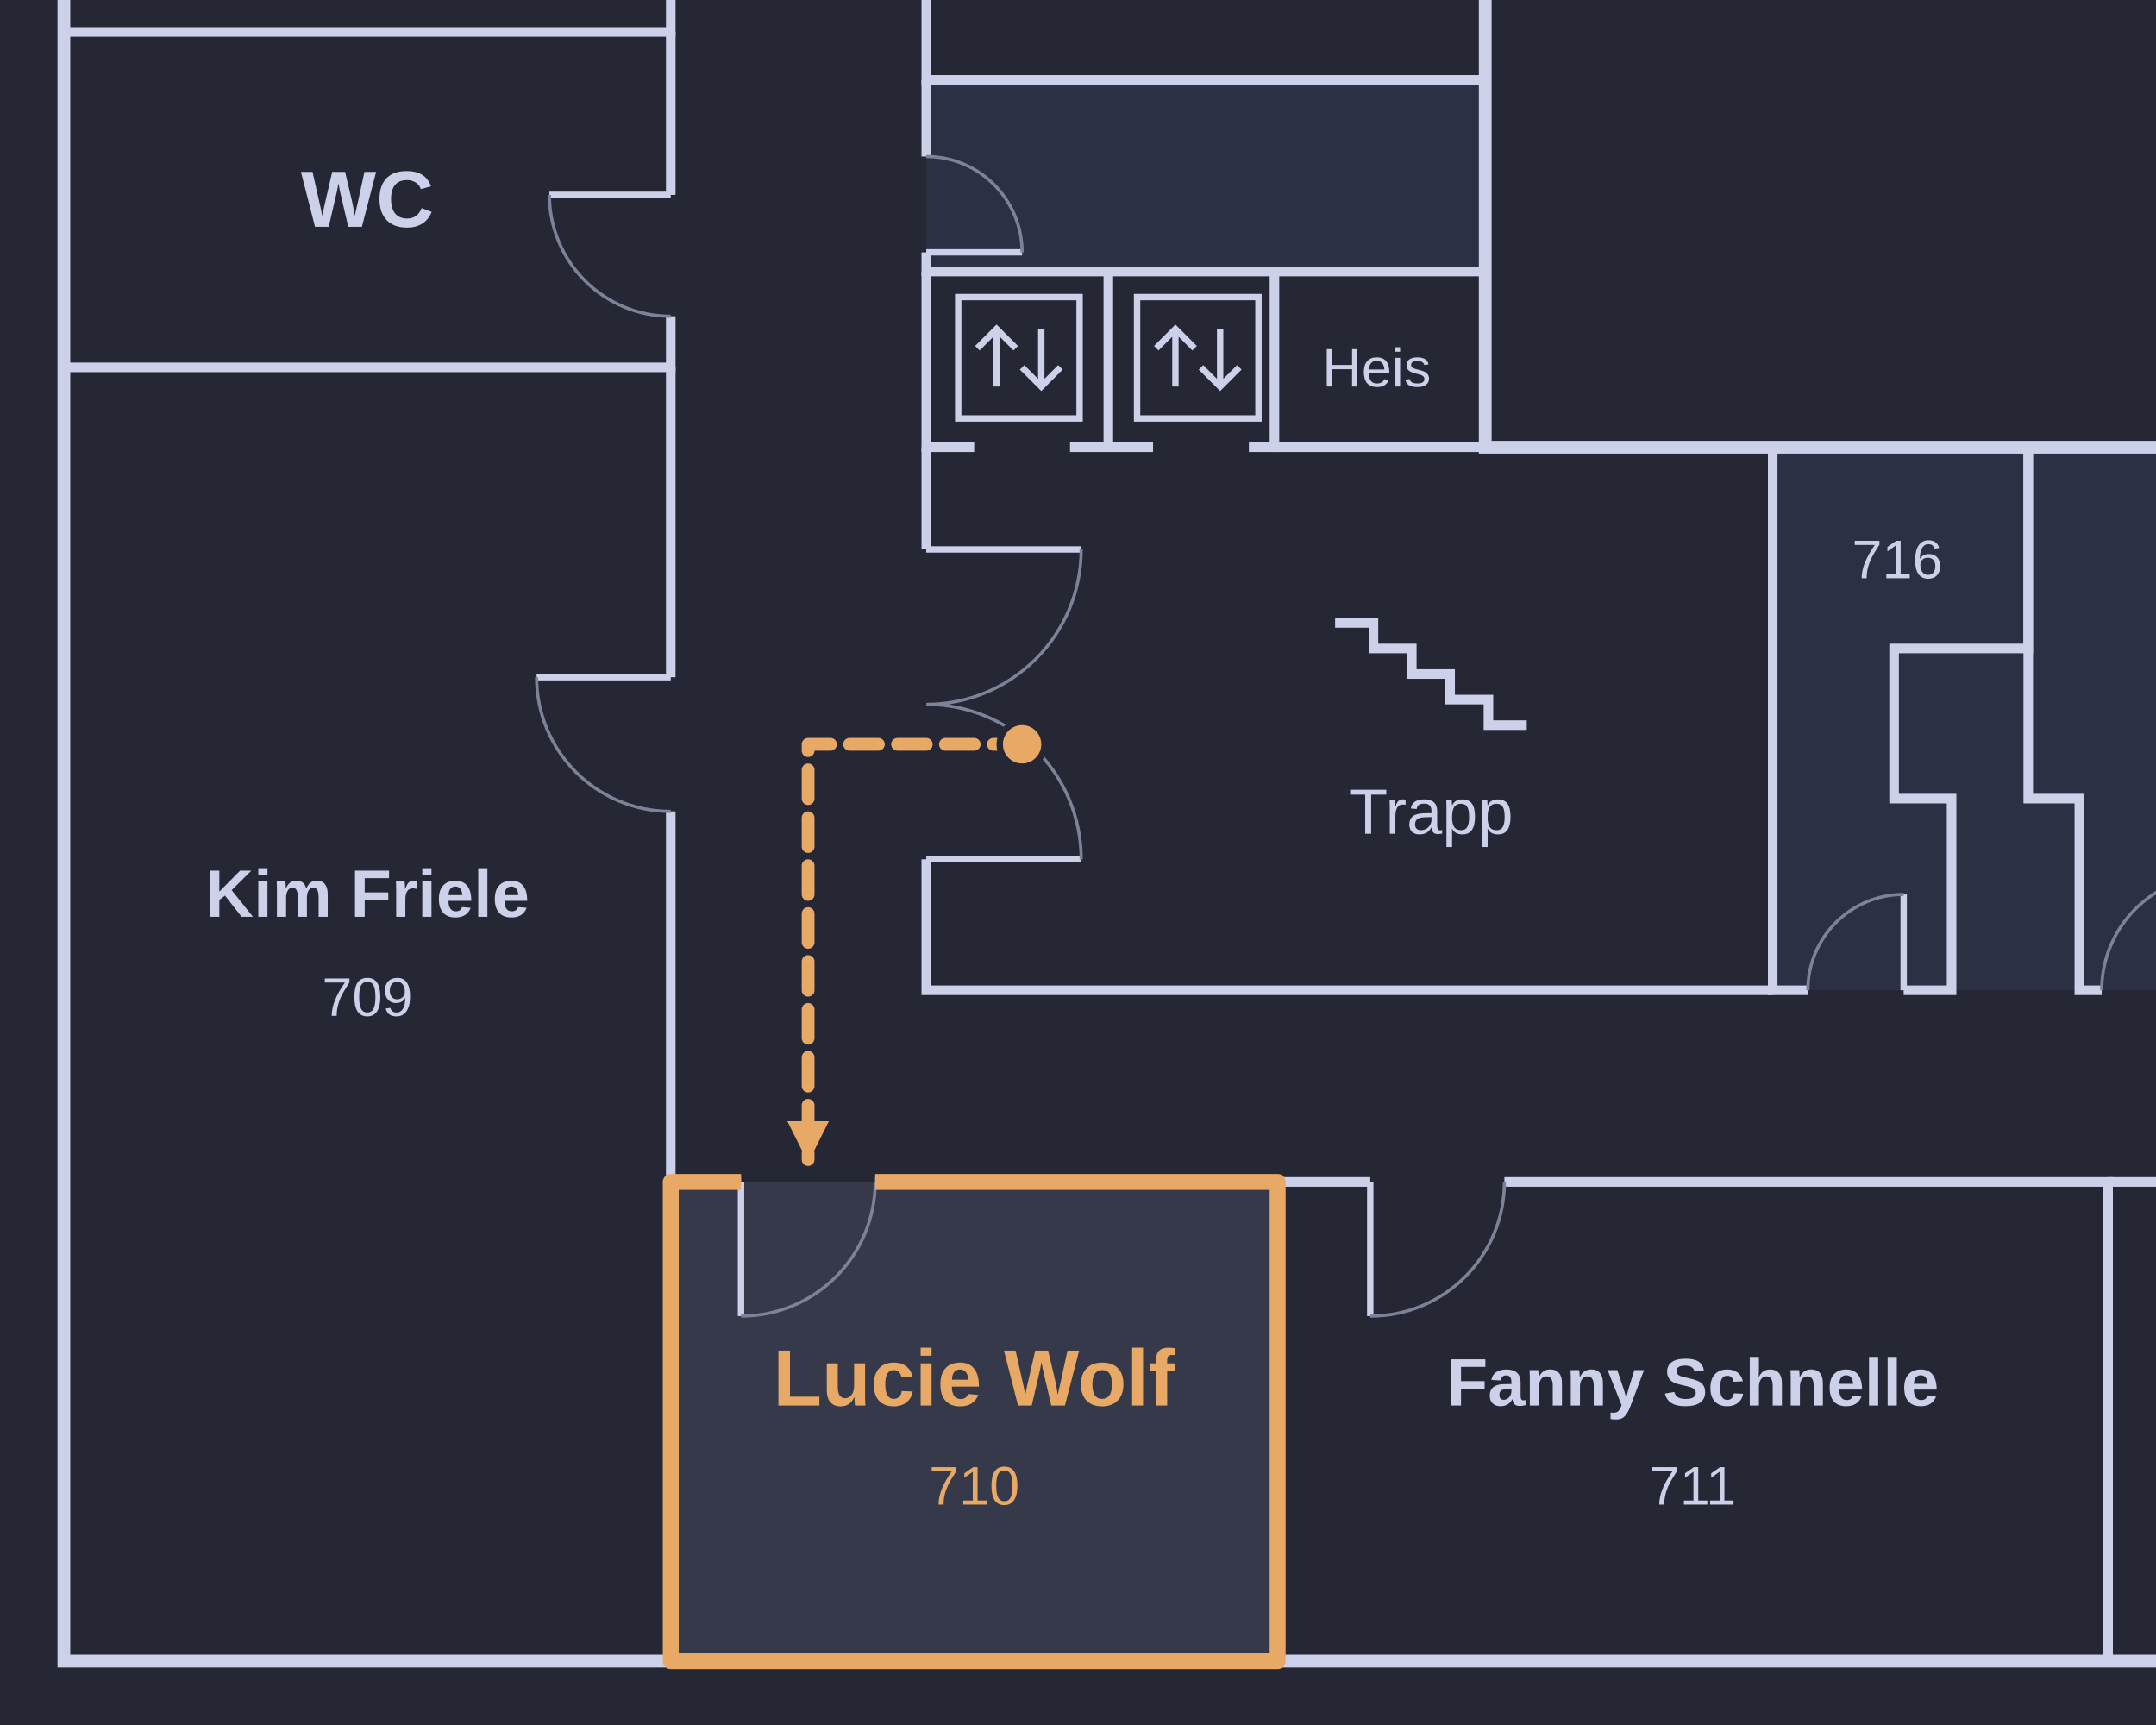
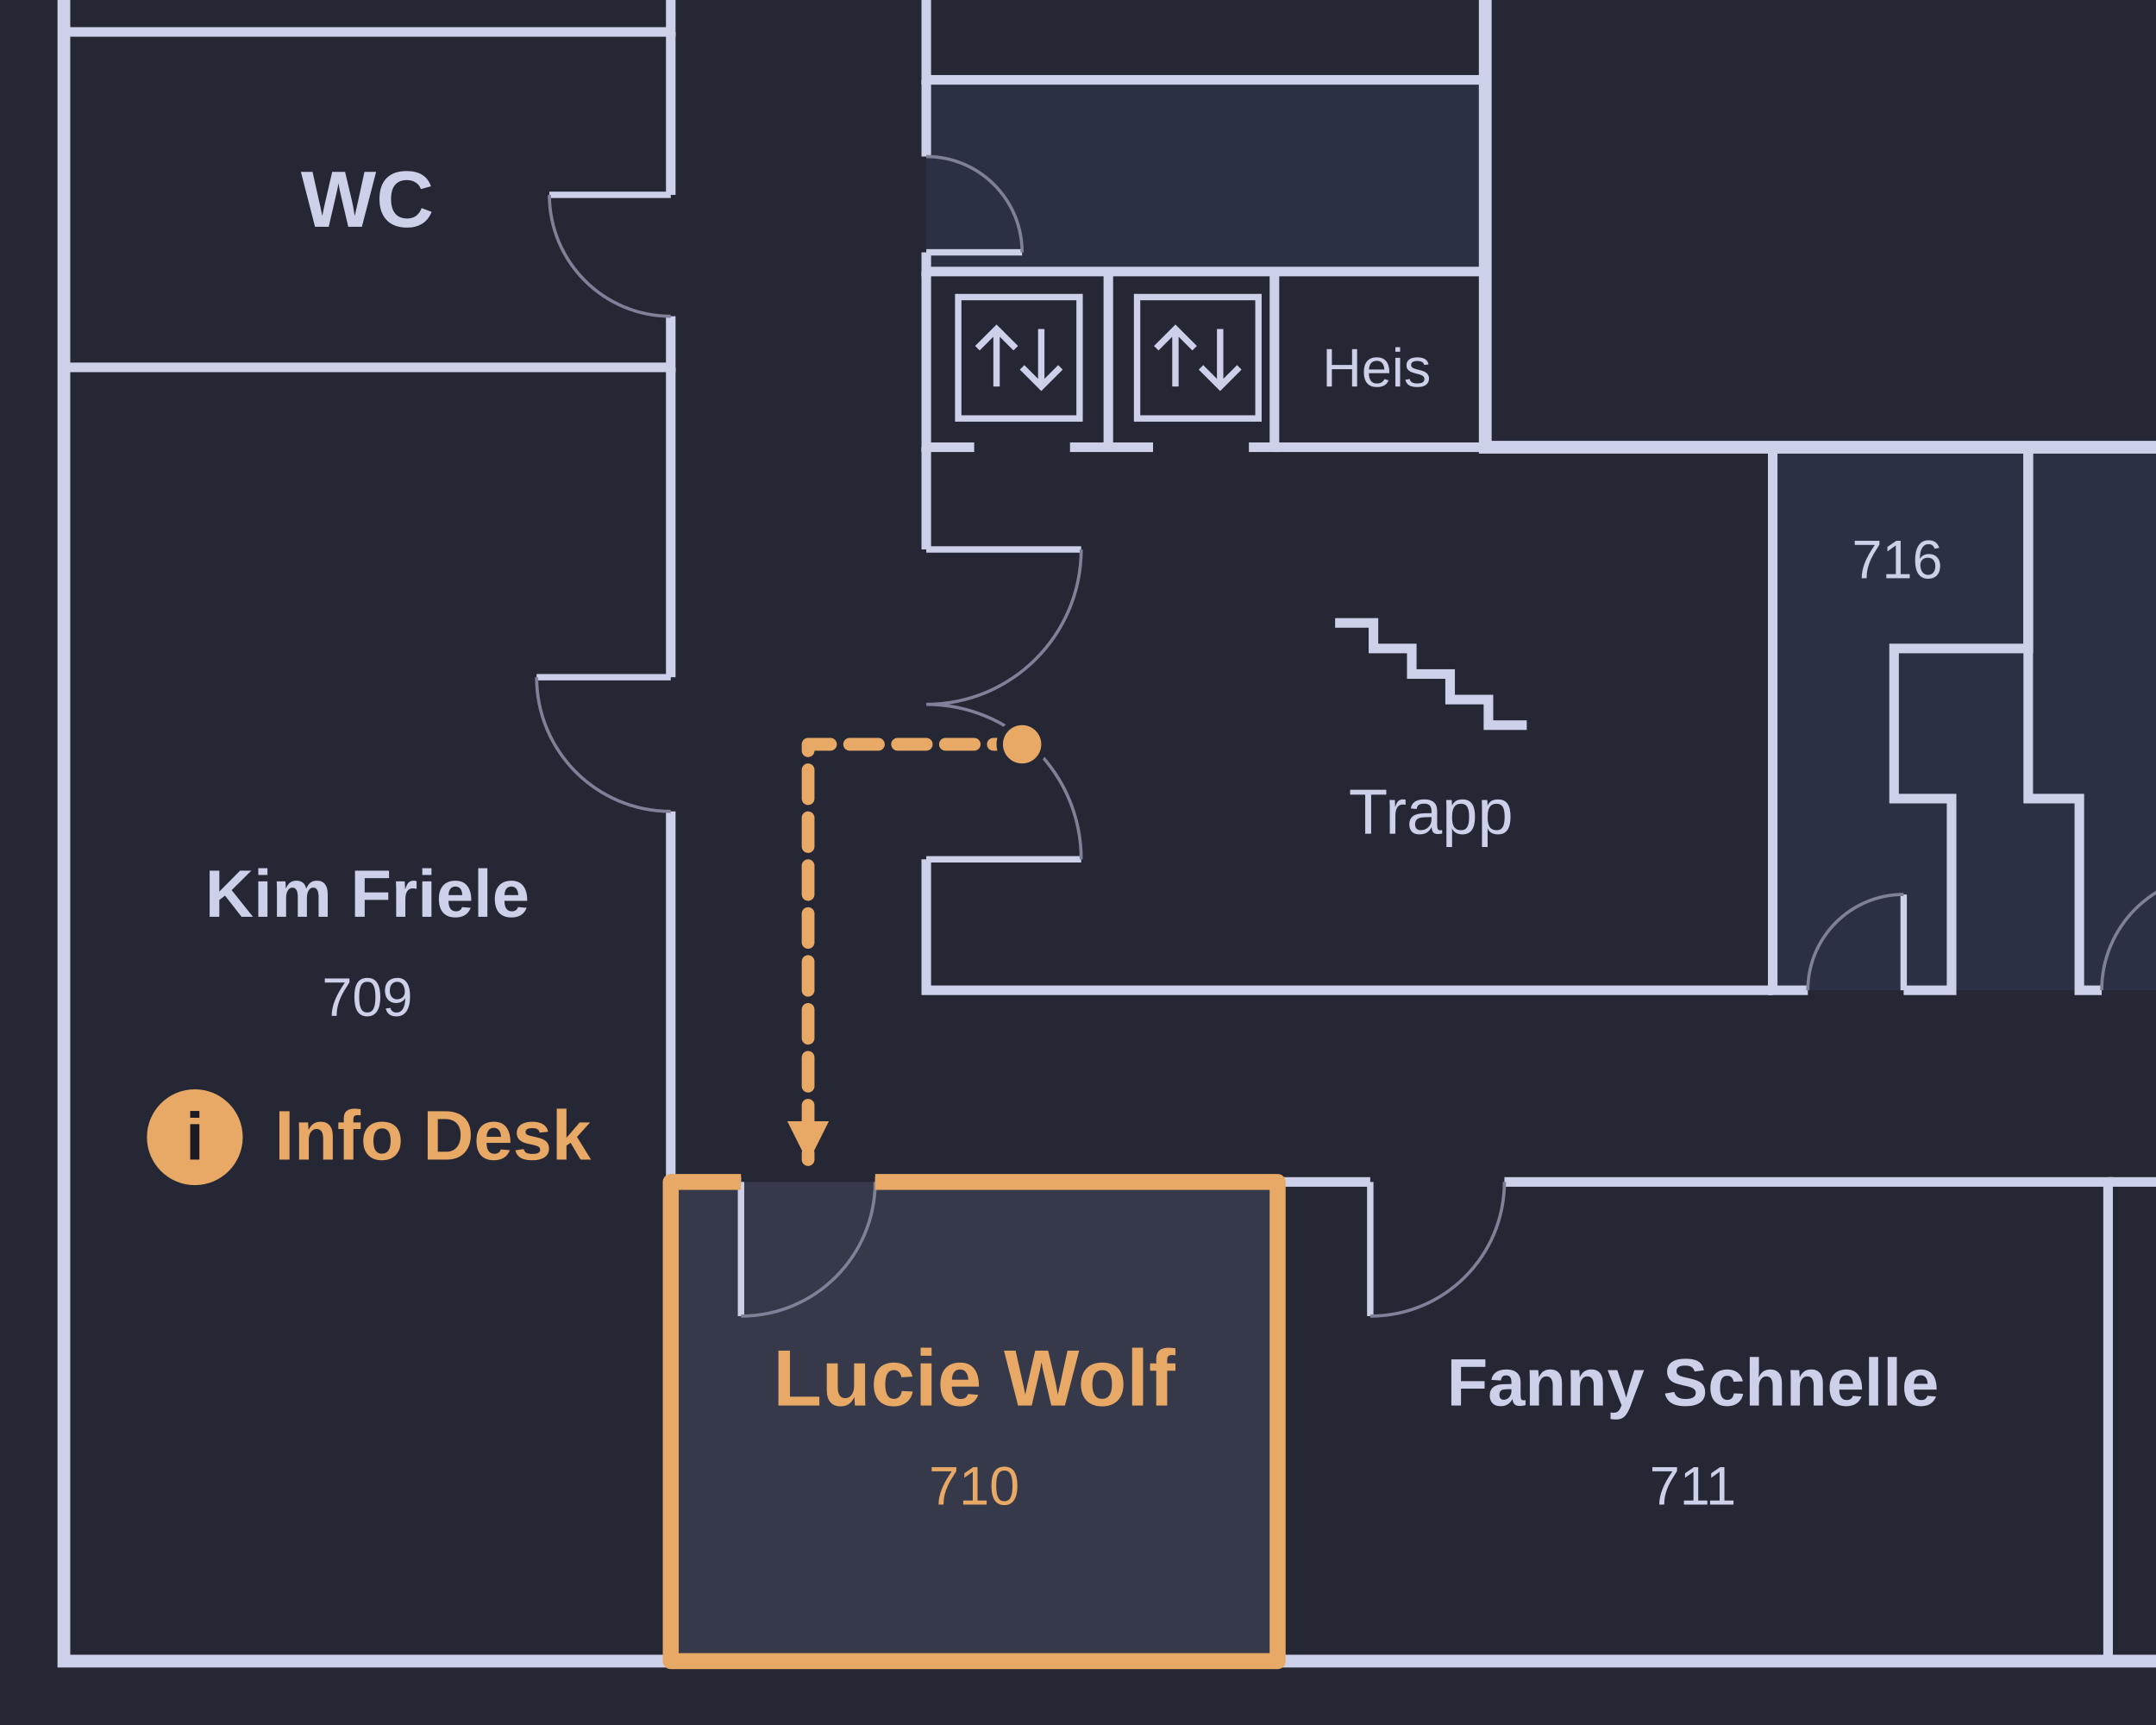
<svg xmlns="http://www.w3.org/2000/svg" xmlns:xlink="http://www.w3.org/1999/xlink" width="675" height="540" viewBox="0 110 675 540" role="img" aria-labelledby="room-710-map-title room-710-map-description" lang="nb">
  <defs>
    <g id="room-710-stair-symbol" fill="none" stroke="#ccd1e9" stroke-width="3">
      <path d="M 0,0 H 12 V 8 H 24 V 16 H 36 V 24 H 48 V 32 H 60" />
    </g>
    <g id="room-710-lift-symbol" fill="none" stroke="#ccd1e9" stroke-width="2">
      <rect width="38" height="38" />
      <path d="M 12,28 V 10 M 6,16 L 12,10 L 18,16                M 26,10 V 28 M 20,22 L 26,28 L 32,22" />
    </g>
    <clipPath id="room-710-map-crop">
      <rect x="0" y="110" width="675" height="540" />
    </clipPath>
    <marker id="room-710-route-arrow" markerUnits="userSpaceOnUse" markerWidth="13" markerHeight="13" viewBox="0 0 13 13" refX="12" refY="6.5" orient="auto">
      <path d="M 0,0 L 13,6.5 L 0,13 Z" fill="#e7a965" />
    </marker>
  </defs>
  <rect x="0" y="110" width="675" height="540" fill="#252735" />
  <g clip-path="url(#room-710-map-crop)">
    <g font-family="Arial, Helvetica, sans-serif" fill="#ccd1e9" transform="translate(-30 -340)">
      <g id="room-710-service-room-fills" fill="#2B3045">
        <rect x="585" y="590" width="160" height="170" />
        <rect x="320" y="475" width="175" height="60" />
      </g>
      <g id="room-710-emergency-stairwell-fills" fill="#35394a">
        <rect x="320" y="110" width="175" height="80" />
        <rect x="1000" y="590" width="150" height="170" />
      </g>
      <rect id="room-710-destination-fill" x="240" y="820" width="190" height="150" fill="#35394a" />
      <path id="room-710-outer-walls" d="M 50,110 H 495 V 590 H 1150 V 970 H 50 Z" fill="none" stroke="#ccd1e9" stroke-width="4" />
      <g fill="none" stroke="#ccd1e9" stroke-width="3">
        <g id="room-710-room-707" data-room-number="707">
          <path d="M 240,110 V 268 M 240,310 V 460 H 50" />
        </g>
        <g id="room-710-room-706" data-room-number="706">
          <path d="M 495,190 H 320 V 268 M 320,310 V 345 H 495" />
        </g>
        <g id="room-710-room-705" data-room-number="705">
          <path d="M 320,345 V 388 M 320,430 V 475 H 495" />
        </g>
        <g id="room-710-room-710" data-room-number="710">
          <path d="M 240,970 V 820 H 262 M 304,820 H 430 V 970" />
        </g>
        <g id="room-710-room-711" data-room-number="711">
          <path d="M 430,820 H 459 M 501,820 H 690 V 970" />
        </g>
        <g id="room-710-room-712" data-room-number="712">
          <path d="M 690,820 H 810 M 852,820 H 950 V 970" />
        </g>
        <g id="room-710-room-713" data-room-number="713">
          <path d="M 950,820 H 978 M 1020,820 H 1150" />
        </g>
        <g id="room-710-room-714" data-room-number="714">
          <path d="M 745,590 V 760 H 793 M 835,760 H 1000 V 590" />
        </g>
        <g id="room-710-room-716" data-room-number="716">
          <path d="M 585,590 V 760 H 596 M 626,760 H 641 V 700                  H 623 V 653 H 665 V 590" />
        </g>
        <g id="room-710-room-709" data-room-number="709">
          <path d="M 240,565 V 662 M 240,704 V 820" />
        </g>
        <g id="room-710-wc-area">
          <path d="M 240,460 V 511 M 240,549 V 565 H 50" />
        </g>
        <g id="room-710-unlabelled-areas">
          <path d="M 320,475 V 499 M 320,529 V 535 H 495" />
          <path d="M 665,590 V 700 H 681 V 760 H 688 M 724,760 H 745" />
        </g>
        <g id="room-710-main-stairwell">
          <path d="M 429,590 H 585 M 320,590 V 622                  M 320,719 V 760 H 585" />
        </g>
        <g id="room-710-lift-area">
          <path d="M 320,535 V 590 H 335 M 365,590 H 391                  M 421,590 H 429 V 535 M 377,535 V 590" />
        </g>
        <g id="room-710-upper-stairwell">
          <path d="M 320,110 V 145 M 320,179 V 190" />
        </g>
        <g id="room-710-right-stairwell">
          <path d="M 1000,760 H 1079 M 1121,760 H 1150" />
        </g>
      </g>
      <g id="room-710-doors" fill="none">
        <g id="room-710-door-707" transform="translate(240 268) rotate(90)">
          <path d="M 0,0 V 42" stroke="#ccd1e9" stroke-width="2" />
          <path d="M 0,42 A 42,42 0 0 0 42,0" stroke="#7f8198" stroke-width="1" />
        </g>
        <g id="room-710-door-706" transform="translate(320 310) rotate(-90)">
          <path d="M 0,0 V 42" stroke="#ccd1e9" stroke-width="2" />
          <path d="M 0,42 A 42,42 0 0 0 42,0" stroke="#7f8198" stroke-width="1" />
        </g>
        <g id="room-710-door-705" transform="translate(320 430) rotate(-90)">
          <path d="M 0,0 V 42" stroke="#ccd1e9" stroke-width="2" />
          <path d="M 0,42 A 42,42 0 0 0 42,0" stroke="#7f8198" stroke-width="1" />
        </g>
        <g id="room-710-door-709-upper" transform="translate(240 662) rotate(90)">
          <path d="M 0,0 V 42" stroke="#ccd1e9" stroke-width="2" />
          <path d="M 0,42 A 42,42 0 0 0 42,0" stroke="#7f8198" stroke-width="1" />
        </g>
        <g id="room-710-door-wc" transform="translate(240 511) rotate(90)">
          <path d="M 0,0 V 38" stroke="#ccd1e9" stroke-width="2" />
          <path d="M 0,38 A 38,38 0 0 0 38,0" stroke="#7f8198" stroke-width="1" />
        </g>
        <g id="room-710-door-710" transform="translate(262 820) rotate(0)">
          <path d="M 0,0 V 42" stroke="#ccd1e9" stroke-width="2" />
          <path d="M 0,42 A 42,42 0 0 0 42,0" stroke="#7f8198" stroke-width="1" />
        </g>
        <g id="room-710-door-711" transform="translate(459 820) rotate(0)">
          <path d="M 0,0 V 42" stroke="#ccd1e9" stroke-width="2" />
          <path d="M 0,42 A 42,42 0 0 0 42,0" stroke="#7f8198" stroke-width="1" />
        </g>
        <g id="room-710-door-712" transform="translate(810 820) rotate(0)">
          <path d="M 0,0 V 42" stroke="#ccd1e9" stroke-width="2" />
          <path d="M 0,42 A 42,42 0 0 0 42,0" stroke="#7f8198" stroke-width="1" />
        </g>
        <g id="room-710-door-713" transform="translate(978 820) rotate(0)">
          <path d="M 0,0 V 42" stroke="#ccd1e9" stroke-width="2" />
          <path d="M 0,42 A 42,42 0 0 0 42,0" stroke="#7f8198" stroke-width="1" />
        </g>
        <g id="room-710-door-714-left" transform="translate(835 760) rotate(180)">
          <path d="M 0,0 V 42" stroke="#ccd1e9" stroke-width="2" />
          <path d="M 0,42 A 42,42 0 0 0 42,0" stroke="#7f8198" stroke-width="1" />
        </g>
        <g id="room-710-door-716" transform="translate(626 760) rotate(180)">
          <path d="M 0,0 V 30" stroke="#ccd1e9" stroke-width="2" />
          <path d="M 0,30 A 30,30 0 0 0 30,0" stroke="#7f8198" stroke-width="1" />
        </g>
        <g id="room-710-door-service-by-714" transform="translate(724 760) rotate(180)">
          <path d="M 0,0 V 36" stroke="#ccd1e9" stroke-width="2" />
          <path d="M 0,36 A 36,36 0 0 0 36,0" stroke="#7f8198" stroke-width="1" />
        </g>
        <g id="room-710-door-service-by-705" transform="translate(320 529) rotate(-90)">
          <path d="M 0,0 V 30" stroke="#ccd1e9" stroke-width="2" />
          <path d="M 0,30 A 30,30 0 0 0 30,0" stroke="#7f8198" stroke-width="1" />
        </g>
        <g id="room-710-door-upper-emergency" transform="translate(320 179) rotate(-90)">
          <path d="M 0,0 V 34" stroke="#ccd1e9" stroke-width="2" />
          <path d="M 0,34 A 34,34 0 0 0 34,0" stroke="#7f8198" stroke-width="1" />
        </g>
        <g id="room-710-door-right-emergency" transform="translate(1121 760) rotate(180)">
          <path d="M 0,0 V 42" stroke="#ccd1e9" stroke-width="2" />
          <path d="M 0,42 A 42,42 0 0 0 42,0" stroke="#7f8198" stroke-width="1" />
        </g>
        <g id="room-710-main-stairwell-double-door">
          <path d="M 320,622 H 368.5 M 320,719 H 368.5" stroke="#ccd1e9" stroke-width="2" />
          <path d="M 368.5,622 A 48.5,48.5 0 0 1 320,670.5 M 368.5,719 A 48.5,48.5 0 0 0 320,670.5" stroke="#7f8198" stroke-width="1" />
        </g>
      </g>
      <path id="room-710-destination-outline" d="M 262,820 H 240 V 970 H 430 V 820 H 304" fill="none" stroke="#e7a965" stroke-width="5" stroke-linejoin="round" />
      <g id="room-710-room-labels" font-size="21" text-anchor="middle" fill="#ccd1e9">
        <g id="room-710-label-707">
          <text x="145" y="266" font-weight="bold">
            <tspan x="145" dy="0">Torborg</tspan>
            <tspan x="145" dy="27">Nedraas</tspan>
          </text>
          <text x="145" y="324" font-size="17">707</text>
        </g>
        <g id="room-710-label-706">
          <text x="408" y="247" font-weight="bold">
            <tspan x="408" dy="0">Marie</tspan>
            <tspan x="408" dy="27">Monsen</tspan>
          </text>
          <text x="408" y="305" font-size="17">706</text>
        </g>
        <g id="room-710-label-705">
          <text x="408" y="385" font-weight="bold">
            <tspan x="408" dy="0">Amalie</tspan>
            <tspan x="408" dy="27">Hansen</tspan>
          </text>
          <text x="408" y="443" font-size="17">705</text>
        </g>
        <g id="room-710-label-709">
          <text x="145" y="737" font-weight="bold">
            <tspan x="145" dy="0">Kim Friele</tspan>
          </text>
          <text x="145" y="768" font-size="17">709</text>
        </g>
+         <g id="room-710-info-desk" font-size="22" font-weight="bold">
+           <circle cx="91" cy="806" r="15" fill="#e7a965" />
+           <text x="91" y="813" fill="#1a1b26" text-anchor="middle" font-size="21">i</text>
+           <text x="116" y="813" fill="#e7a965" text-anchor="start">Info Desk</text>
+         </g>
        <g id="room-710-label-710" fill="#e7a965" font-size="25">
          <text x="335" y="890" font-weight="bold">
            <tspan x="335" dy="0">Lucie Wolf</tspan>
          </text>
          <text x="335" y="921" font-size="17">710</text>
        </g>
        <g id="room-710-label-711">
          <text x="560" y="890" font-weight="bold">
            <tspan x="560" dy="0">Fanny Schnelle</tspan>
          </text>
          <text x="560" y="921" font-size="17">711</text>
        </g>
        <g id="room-710-label-712">
          <text x="820" y="890" font-weight="bold">
            <tspan x="820" dy="0">Amalie Skram</tspan>
          </text>
          <text x="820" y="921" font-size="17">712</text>
        </g>
        <g id="room-710-label-713">
          <text x="1050" y="890" font-weight="bold">
            <tspan x="1050" dy="0">Anne Gullestad</tspan>
          </text>
          <text x="1050" y="921" font-size="17">713</text>
        </g>
        <g id="room-710-label-714">
          <text x="873" y="671" font-weight="bold">
            <tspan x="873" dy="0">Valborg Platou</tspan>
          </text>
          <text x="873" y="702" font-size="17">714</text>
        </g>
        <text id="room-710-label-716" x="624" y="631" font-size="17" fill="#ccd1e9">716</text>
        <text id="room-710-label-wc" x="145" y="521" font-size="25" font-weight="bold">WC</text>
      </g>
      <g id="room-710-stairs-and-lifts" font-size="20" text-anchor="middle">
        <g id="room-710-upper-emergency-exit" opacity="0.55">
          <use xlink:href="#room-710-stair-symbol" x="379" y="121" />
          <text x="408" y="179" font-size="17">Nødutgang</text>
        </g>
        <use xlink:href="#room-710-lift-symbol" x="330" y="543" />
        <use xlink:href="#room-710-lift-symbol" x="386" y="543" />
        <text x="461" y="571" font-size="17">Heis</text>
        <use xlink:href="#room-710-stair-symbol" x="448" y="645" />
        <text x="478" y="711">Trapp</text>
        <g id="room-710-right-emergency-exit" opacity="0.55">
          <use xlink:href="#room-710-stair-symbol" x="1045" y="625" />
          <text x="1075" y="698" font-size="17">Nødutgang</text>
        </g>
      </g>
      <g id="room-710-route" fill="none" stroke-linejoin="round" stroke-linecap="round">
        <path d="M 350,683 H 283 V 813" stroke="#252735" stroke-width="8" />
        <path d="M 350,683 H 283 V 813" stroke="#e7a965" stroke-width="4" stroke-dasharray="9 6" marker-end="url(#room-710-route-arrow)" />
        <circle cx="350" cy="683" r="7" fill="#e7a965" stroke="#252735" stroke-width="2" />
      </g>
    </g>
  </g>
</svg>
